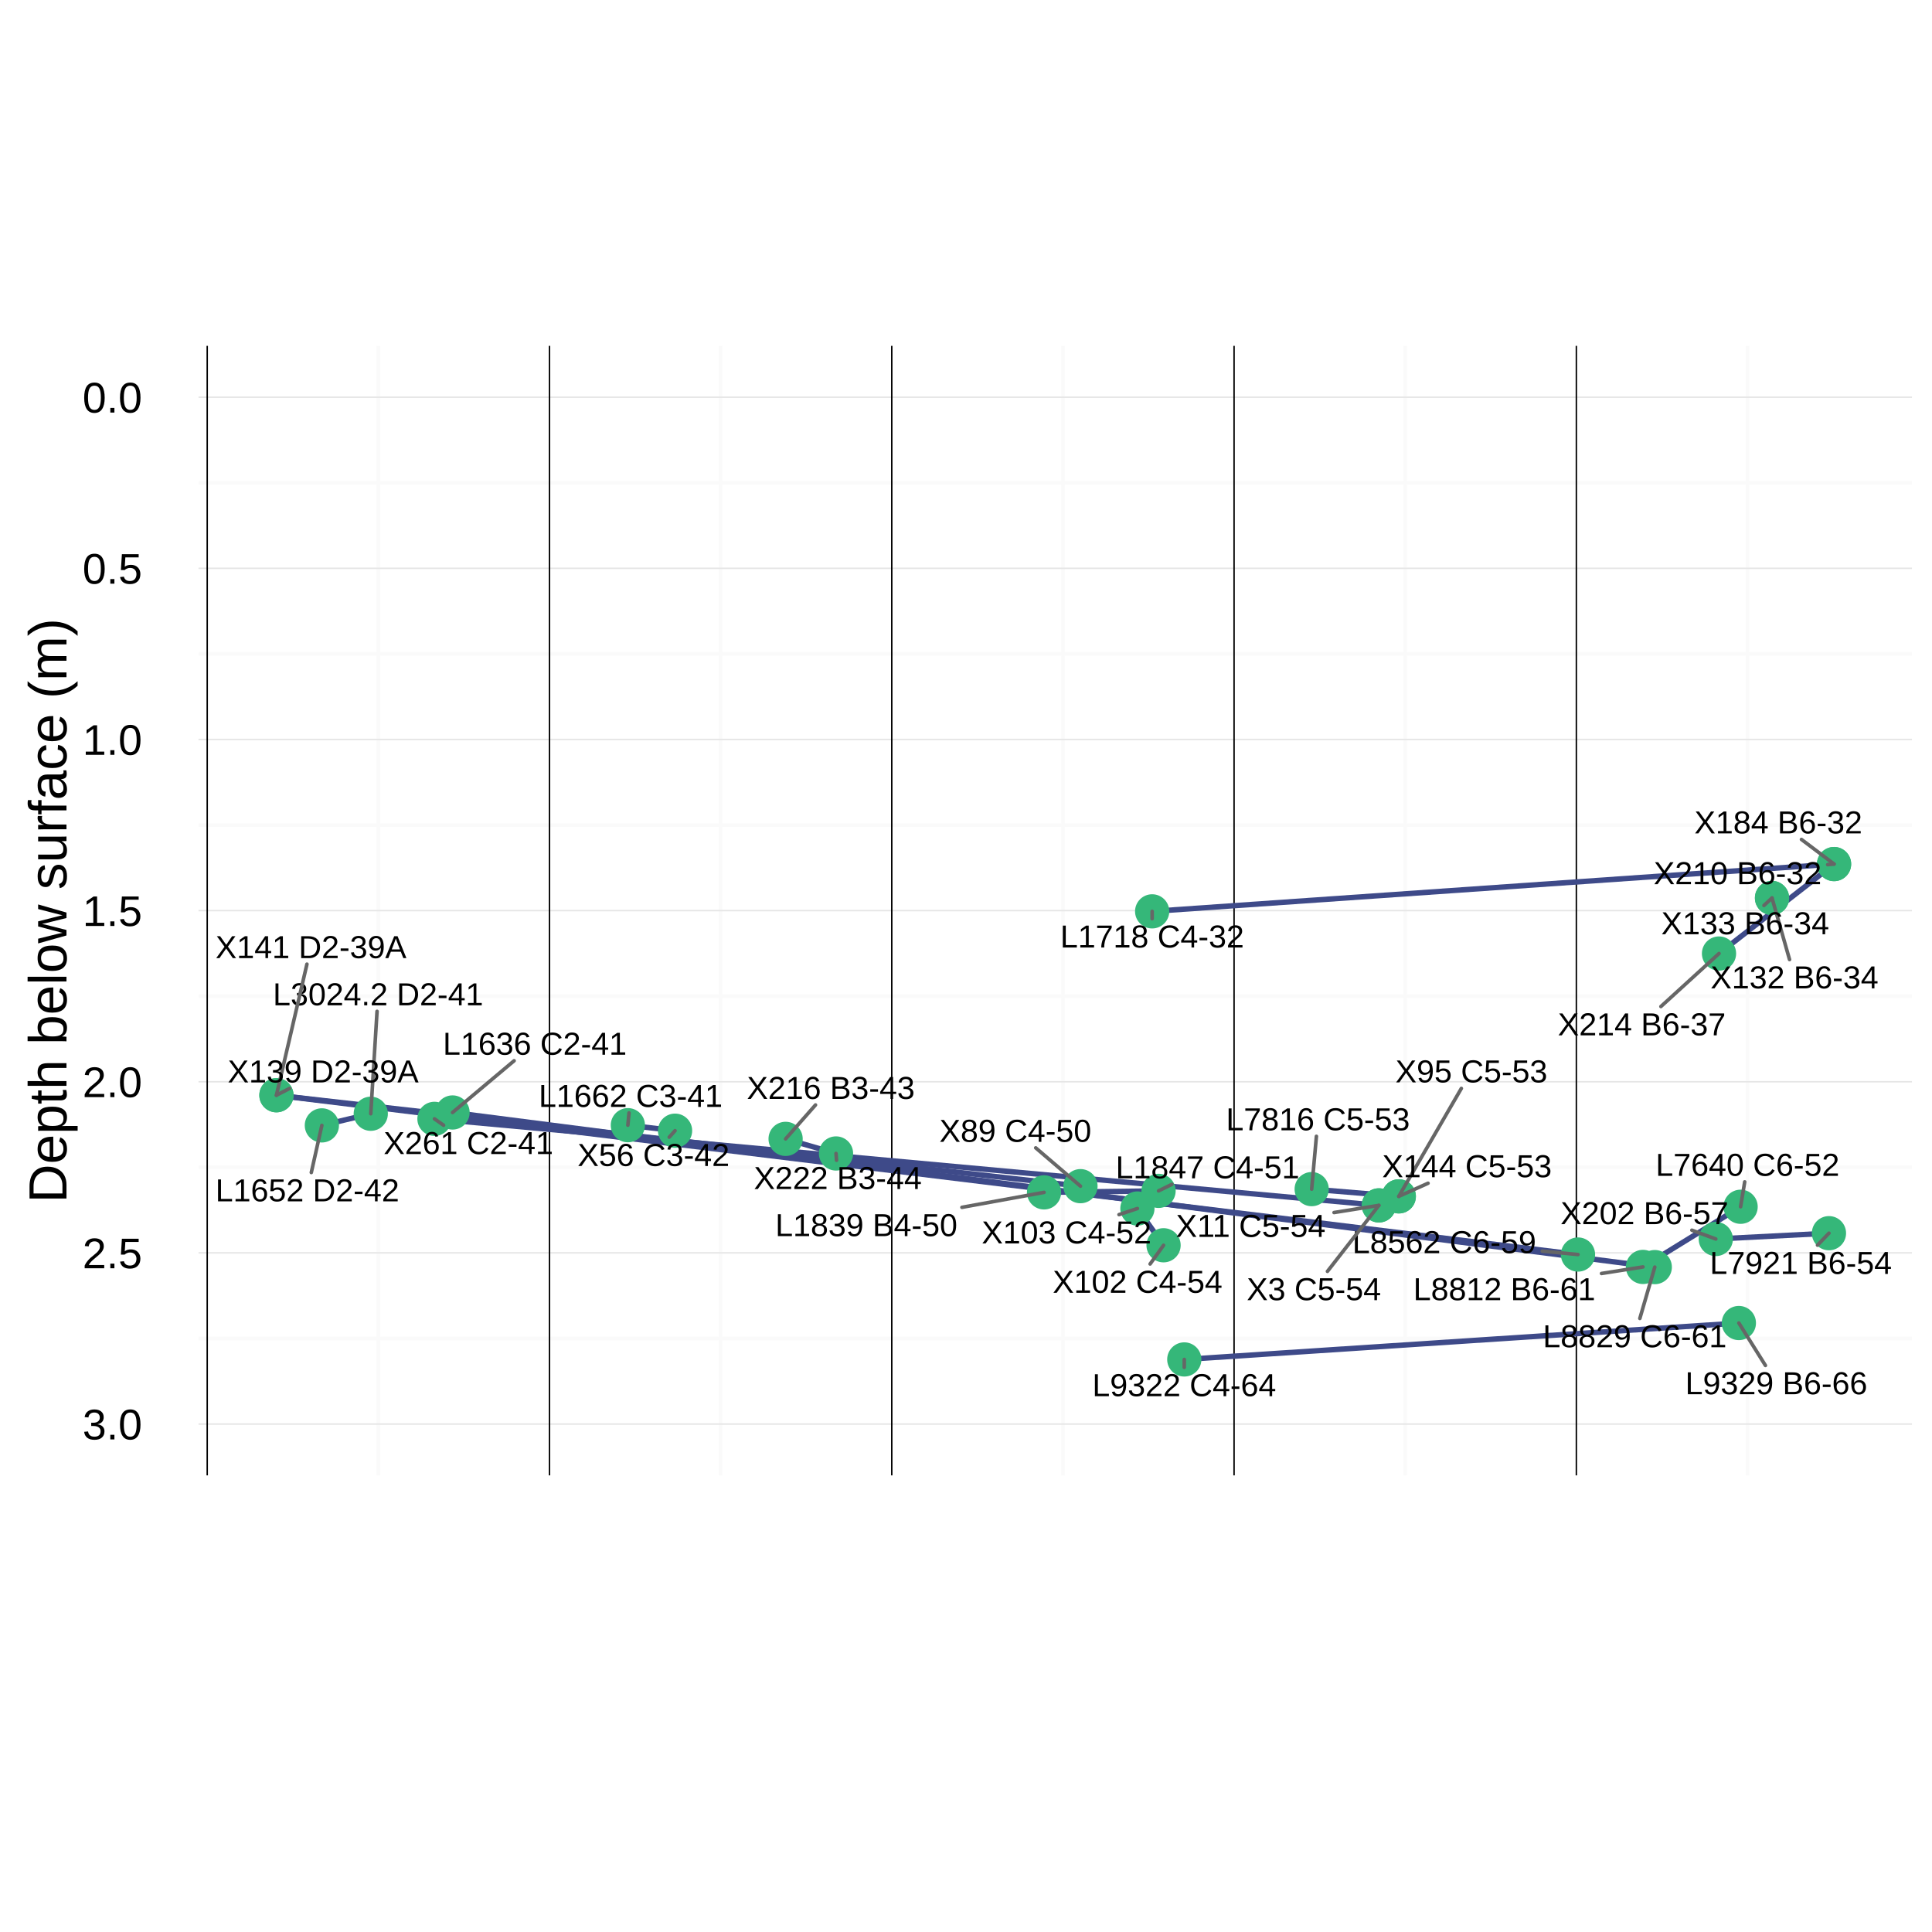
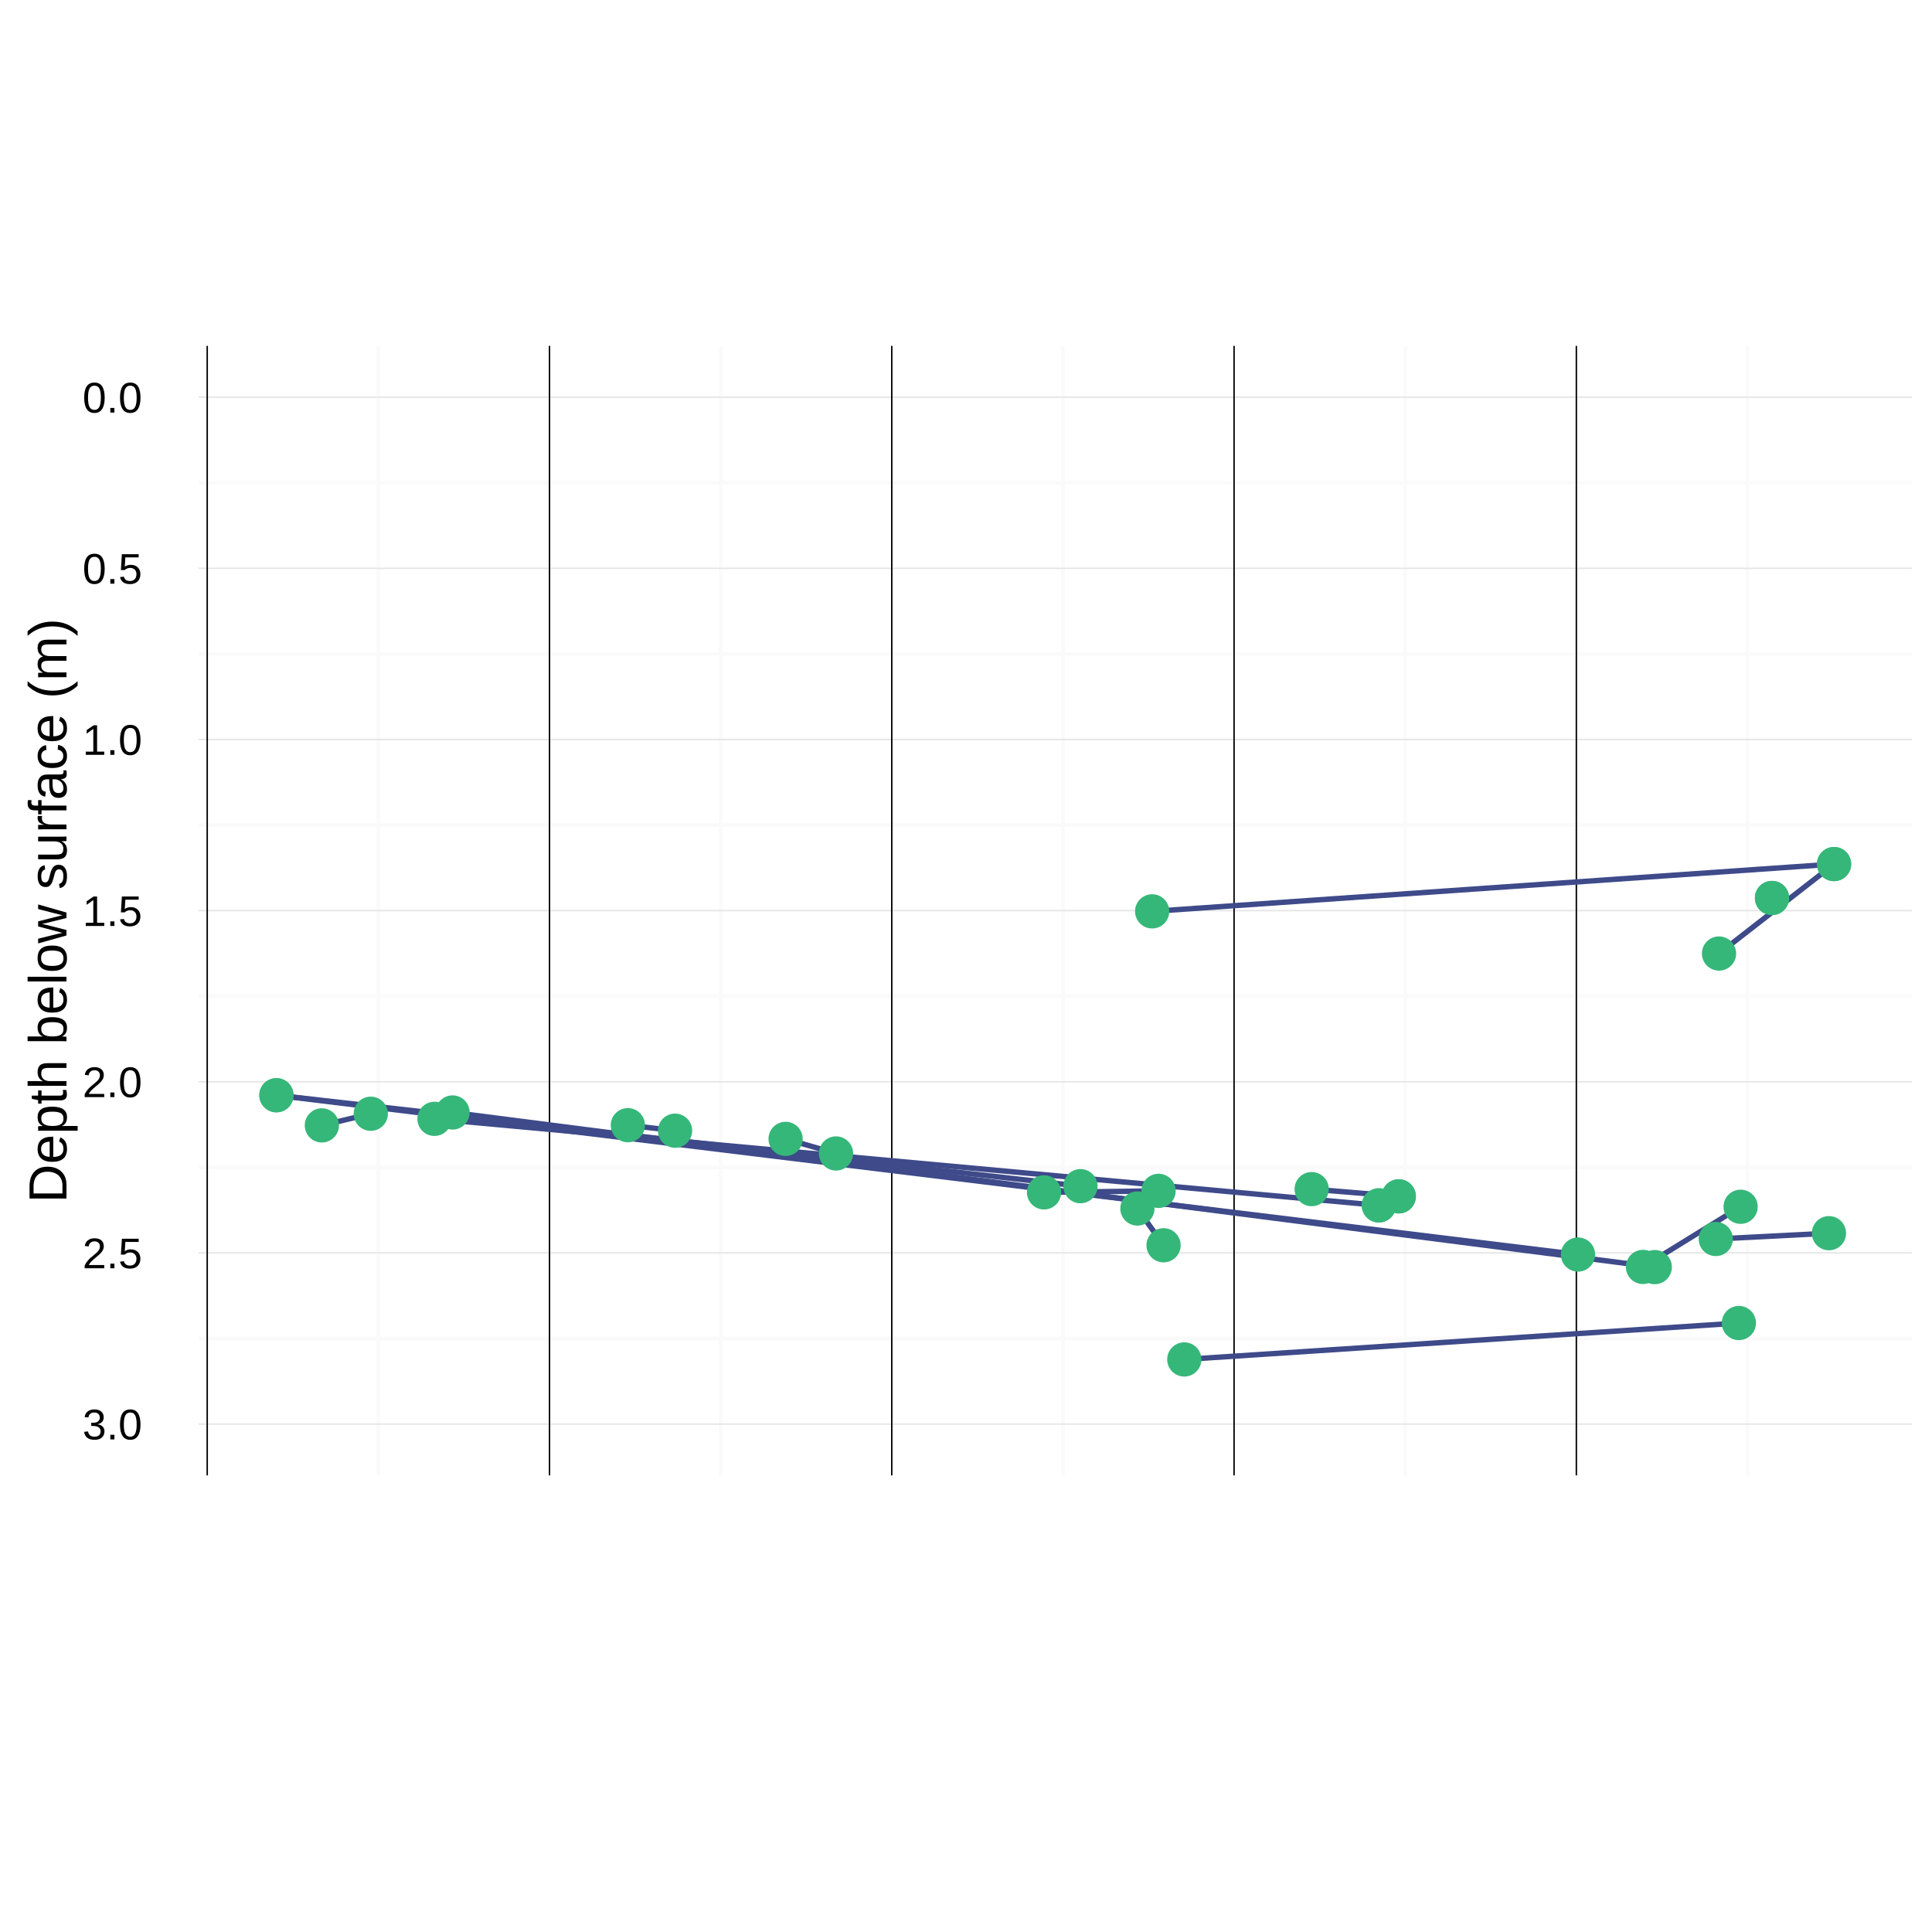
<svg xmlns="http://www.w3.org/2000/svg" viewBox="0 0 576.00 576.00">
  <defs>
    <style type="text/css">
    line, polyline, path, rect, circle {
      fill: none;
      stroke: #000000;
      stroke-linecap: round;
      stroke-linejoin: round;
      stroke-miterlimit: 10.00;
    }
  </style>
  </defs>
  <rect width="100%" height="100%" style="stroke: none; fill: #FFFFFF;" />
  <defs>
    <clipPath id="cp1">
      <rect x="0.00" y="97.13" width="576.00" height="381.74" />
    </clipPath>
  </defs>
  <defs>
    <clipPath id="cp2">
      <rect x="0.00" y="0.00" width="576.00" height="576.00" />
    </clipPath>
  </defs>
  <defs>
    <clipPath id="cp3">
      <rect x="59.19" y="103.11" width="510.83" height="336.75" />
    </clipPath>
  </defs>
  <polyline points="59.19,399.05 570.02,399.05 " style="stroke-width: 1.07; stroke: #FAFAFA; stroke-linecap: butt;" clip-path="url(#cp3)" />
  <polyline points="59.19,348.02 570.02,348.02 " style="stroke-width: 1.07; stroke: #FAFAFA; stroke-linecap: butt;" clip-path="url(#cp3)" />
  <polyline points="59.19,297.00 570.02,297.00 " style="stroke-width: 1.07; stroke: #FAFAFA; stroke-linecap: butt;" clip-path="url(#cp3)" />
  <polyline points="59.19,245.98 570.02,245.98 " style="stroke-width: 1.07; stroke: #FAFAFA; stroke-linecap: butt;" clip-path="url(#cp3)" />
  <polyline points="59.19,194.95 570.02,194.95 " style="stroke-width: 1.07; stroke: #FAFAFA; stroke-linecap: butt;" clip-path="url(#cp3)" />
  <polyline points="59.19,143.93 570.02,143.93 " style="stroke-width: 1.07; stroke: #FAFAFA; stroke-linecap: butt;" clip-path="url(#cp3)" />
  <polyline points="520.99,439.86 520.99,103.11 " style="stroke-width: 1.07; stroke: #FAFAFA; stroke-linecap: butt;" clip-path="url(#cp3)" />
  <polyline points="418.94,439.86 418.94,103.11 " style="stroke-width: 1.07; stroke: #FAFAFA; stroke-linecap: butt;" clip-path="url(#cp3)" />
  <polyline points="316.90,439.86 316.90,103.11 " style="stroke-width: 1.07; stroke: #FAFAFA; stroke-linecap: butt;" clip-path="url(#cp3)" />
  <polyline points="214.85,439.86 214.85,103.11 " style="stroke-width: 1.07; stroke: #FAFAFA; stroke-linecap: butt;" clip-path="url(#cp3)" />
  <polyline points="112.80,439.86 112.80,103.11 " style="stroke-width: 1.07; stroke: #FAFAFA; stroke-linecap: butt;" clip-path="url(#cp3)" />
  <polyline points="59.19,424.56 570.02,424.56 " style="stroke-width: 0.43; stroke: #E5E5E5; stroke-linecap: butt;" clip-path="url(#cp3)" />
  <polyline points="59.19,373.53 570.02,373.53 " style="stroke-width: 0.43; stroke: #E5E5E5; stroke-linecap: butt;" clip-path="url(#cp3)" />
  <polyline points="59.19,322.51 570.02,322.51 " style="stroke-width: 0.43; stroke: #E5E5E5; stroke-linecap: butt;" clip-path="url(#cp3)" />
  <polyline points="59.19,271.49 570.02,271.49 " style="stroke-width: 0.43; stroke: #E5E5E5; stroke-linecap: butt;" clip-path="url(#cp3)" />
  <polyline points="59.19,220.46 570.02,220.46 " style="stroke-width: 0.43; stroke: #E5E5E5; stroke-linecap: butt;" clip-path="url(#cp3)" />
  <polyline points="59.19,169.44 570.02,169.44 " style="stroke-width: 0.43; stroke: #E5E5E5; stroke-linecap: butt;" clip-path="url(#cp3)" />
  <polyline points="59.19,118.42 570.02,118.42 " style="stroke-width: 0.43; stroke: #E5E5E5; stroke-linecap: butt;" clip-path="url(#cp3)" />
  <polyline points="469.97,439.86 469.97,103.11 " style="stroke-width: 0.43; stroke-linecap: butt;" clip-path="url(#cp3)" />
  <polyline points="367.92,439.86 367.92,103.11 " style="stroke-width: 0.43; stroke-linecap: butt;" clip-path="url(#cp3)" />
  <polyline points="265.87,439.86 265.87,103.11 " style="stroke-width: 0.43; stroke-linecap: butt;" clip-path="url(#cp3)" />
  <polyline points="163.83,439.86 163.83,103.11 " style="stroke-width: 0.43; stroke-linecap: butt;" clip-path="url(#cp3)" />
  <polyline points="61.78,439.86 61.78,103.11 " style="stroke-width: 0.43; stroke-linecap: butt;" clip-path="url(#cp3)" />
  <line x1="518.42" y1="394.44" x2="353.08" y2="405.30" style="stroke-width: 1.60; stroke: #3E4A89; stroke-linecap: butt;" clip-path="url(#cp3)" />
  <line x1="493.35" y1="377.77" x2="134.92" y2="331.67" style="stroke-width: 1.60; stroke: #3E4A89; stroke-linecap: butt;" clip-path="url(#cp3)" />
  <line x1="345.41" y1="355.04" x2="311.27" y2="355.49" style="stroke-width: 1.60; stroke: #3E4A89; stroke-linecap: butt;" clip-path="url(#cp3)" />
  <line x1="489.83" y1="377.72" x2="518.94" y2="359.78" style="stroke-width: 1.60; stroke: #3E4A89; stroke-linecap: butt;" clip-path="url(#cp3)" />
  <line x1="110.54" y1="332.05" x2="95.96" y2="335.52" style="stroke-width: 1.60; stroke: #3E4A89; stroke-linecap: butt;" clip-path="url(#cp3)" />
  <line x1="82.41" y1="326.53" x2="322.13" y2="353.64" style="stroke-width: 1.60; stroke: #3E4A89; stroke-linecap: butt;" clip-path="url(#cp3)" />
  <line x1="511.54" y1="369.39" x2="545.28" y2="367.66" style="stroke-width: 1.60; stroke: #3E4A89; stroke-linecap: butt;" clip-path="url(#cp3)" />
  <line x1="339.10" y1="360.30" x2="346.90" y2="371.26" style="stroke-width: 1.60; stroke: #3E4A89; stroke-linecap: butt;" clip-path="url(#cp3)" />
  <line x1="417.03" y1="356.68" x2="411.09" y2="359.37" style="stroke-width: 1.60; stroke: #3E4A89; stroke-linecap: butt;" clip-path="url(#cp3)" />
  <line x1="417.03" y1="356.68" x2="391.06" y2="354.52" style="stroke-width: 1.60; stroke: #3E4A89; stroke-linecap: butt;" clip-path="url(#cp3)" />
  <line x1="129.53" y1="333.57" x2="411.09" y2="359.37" style="stroke-width: 1.60; stroke: #3E4A89; stroke-linecap: butt;" clip-path="url(#cp3)" />
  <line x1="528.30" y1="267.72" x2="528.30" y2="267.72" style="stroke-width: 1.60; stroke: #3E4A89; stroke-linecap: butt;" clip-path="url(#cp3)" />
  <line x1="546.80" y1="257.61" x2="343.50" y2="271.71" style="stroke-width: 1.60; stroke: #3E4A89; stroke-linecap: butt;" clip-path="url(#cp3)" />
  <line x1="249.25" y1="343.89" x2="234.22" y2="339.54" style="stroke-width: 1.60; stroke: #3E4A89; stroke-linecap: butt;" clip-path="url(#cp3)" />
  <line x1="82.41" y1="326.53" x2="470.46" y2="374.02" style="stroke-width: 1.60; stroke: #3E4A89; stroke-linecap: butt;" clip-path="url(#cp3)" />
  <line x1="512.50" y1="284.28" x2="546.80" y2="257.61" style="stroke-width: 1.60; stroke: #3E4A89; stroke-linecap: butt;" clip-path="url(#cp3)" />
  <line x1="201.26" y1="337.10" x2="187.19" y2="335.46" style="stroke-width: 1.60; stroke: #3E4A89; stroke-linecap: butt;" clip-path="url(#cp3)" />
  <circle cx="353.08" cy="405.30" r="3.56pt" style="stroke-width: 0.71; stroke: #35B779; fill: #35B779;" clip-path="url(#cp3)" />
  <circle cx="545.28" cy="367.66" r="3.56pt" style="stroke-width: 0.71; stroke: #35B779; fill: #35B779;" clip-path="url(#cp3)" />
  <circle cx="391.06" cy="354.52" r="3.56pt" style="stroke-width: 0.71; stroke: #35B779; fill: #35B779;" clip-path="url(#cp3)" />
  <circle cx="343.50" cy="271.71" r="3.56pt" style="stroke-width: 0.71; stroke: #35B779; fill: #35B779;" clip-path="url(#cp3)" />
  <circle cx="134.92" cy="331.67" r="3.56pt" style="stroke-width: 0.71; stroke: #35B779; fill: #35B779;" clip-path="url(#cp3)" />
  <circle cx="470.46" cy="374.02" r="3.56pt" style="stroke-width: 0.71; stroke: #35B779; fill: #35B779;" clip-path="url(#cp3)" />
  <circle cx="311.27" cy="355.49" r="3.56pt" style="stroke-width: 0.71; stroke: #35B779; fill: #35B779;" clip-path="url(#cp3)" />
  <circle cx="518.94" cy="359.78" r="3.56pt" style="stroke-width: 0.71; stroke: #35B779; fill: #35B779;" clip-path="url(#cp3)" />
  <circle cx="187.19" cy="335.46" r="3.56pt" style="stroke-width: 0.71; stroke: #35B779; fill: #35B779;" clip-path="url(#cp3)" />
  <circle cx="95.96" cy="335.52" r="3.56pt" style="stroke-width: 0.71; stroke: #35B779; fill: #35B779;" clip-path="url(#cp3)" />
  <circle cx="518.42" cy="394.44" r="3.56pt" style="stroke-width: 0.71; stroke: #35B779; fill: #35B779;" clip-path="url(#cp3)" />
  <circle cx="493.35" cy="377.77" r="3.56pt" style="stroke-width: 0.71; stroke: #35B779; fill: #35B779;" clip-path="url(#cp3)" />
  <circle cx="345.41" cy="355.04" r="3.56pt" style="stroke-width: 0.71; stroke: #35B779; fill: #35B779;" clip-path="url(#cp3)" />
  <circle cx="489.83" cy="377.72" r="3.56pt" style="stroke-width: 0.71; stroke: #35B779; fill: #35B779;" clip-path="url(#cp3)" />
  <circle cx="110.54" cy="332.05" r="3.56pt" style="stroke-width: 0.71; stroke: #35B779; fill: #35B779;" clip-path="url(#cp3)" />
  <circle cx="322.13" cy="353.64" r="3.56pt" style="stroke-width: 0.71; stroke: #35B779; fill: #35B779;" clip-path="url(#cp3)" />
  <circle cx="346.90" cy="371.26" r="3.56pt" style="stroke-width: 0.71; stroke: #35B779; fill: #35B779;" clip-path="url(#cp3)" />
  <circle cx="411.09" cy="359.37" r="3.56pt" style="stroke-width: 0.71; stroke: #35B779; fill: #35B779;" clip-path="url(#cp3)" />
  <circle cx="411.09" cy="359.37" r="3.56pt" style="stroke-width: 0.71; stroke: #35B779; fill: #35B779;" clip-path="url(#cp3)" />
  <circle cx="528.30" cy="267.72" r="3.56pt" style="stroke-width: 0.71; stroke: #35B779; fill: #35B779;" clip-path="url(#cp3)" />
  <circle cx="234.22" cy="339.54" r="3.56pt" style="stroke-width: 0.71; stroke: #35B779; fill: #35B779;" clip-path="url(#cp3)" />
  <circle cx="546.80" cy="257.61" r="3.56pt" style="stroke-width: 0.71; stroke: #35B779; fill: #35B779;" clip-path="url(#cp3)" />
  <circle cx="82.41" cy="326.53" r="3.56pt" style="stroke-width: 0.71; stroke: #35B779; fill: #35B779;" clip-path="url(#cp3)" />
  <circle cx="511.54" cy="369.39" r="3.56pt" style="stroke-width: 0.71; stroke: #35B779; fill: #35B779;" clip-path="url(#cp3)" />
  <circle cx="339.10" cy="360.30" r="3.56pt" style="stroke-width: 0.71; stroke: #35B779; fill: #35B779;" clip-path="url(#cp3)" />
  <circle cx="417.03" cy="356.68" r="3.56pt" style="stroke-width: 0.71; stroke: #35B779; fill: #35B779;" clip-path="url(#cp3)" />
  <circle cx="417.03" cy="356.68" r="3.56pt" style="stroke-width: 0.71; stroke: #35B779; fill: #35B779;" clip-path="url(#cp3)" />
  <circle cx="129.53" cy="333.57" r="3.56pt" style="stroke-width: 0.71; stroke: #35B779; fill: #35B779;" clip-path="url(#cp3)" />
  <circle cx="528.30" cy="267.72" r="3.56pt" style="stroke-width: 0.71; stroke: #35B779; fill: #35B779;" clip-path="url(#cp3)" />
  <circle cx="546.80" cy="257.61" r="3.56pt" style="stroke-width: 0.71; stroke: #35B779; fill: #35B779;" clip-path="url(#cp3)" />
  <circle cx="249.25" cy="343.89" r="3.56pt" style="stroke-width: 0.71; stroke: #35B779; fill: #35B779;" clip-path="url(#cp3)" />
  <circle cx="82.41" cy="326.53" r="3.56pt" style="stroke-width: 0.71; stroke: #35B779; fill: #35B779;" clip-path="url(#cp3)" />
  <circle cx="512.50" cy="284.28" r="3.56pt" style="stroke-width: 0.71; stroke: #35B779; fill: #35B779;" clip-path="url(#cp3)" />
  <circle cx="201.26" cy="337.10" r="3.56pt" style="stroke-width: 0.71; stroke: #35B779; fill: #35B779;" clip-path="url(#cp3)" />
-   <line x1="353.07" y1="407.66" x2="353.08" y2="405.30" style="stroke-width: 1.07; stroke: #666666;" clip-path="url(#cp3)" />
-   <g clip-path="url(#cp3)">
-     <text x="325.65" y="416.25" style="font-size: 7.11pt; font-family: Arial;">L9322 C4-64</text>
-   </g>
-   <line x1="541.87" y1="371.22" x2="545.28" y2="367.66" style="stroke-width: 1.07; stroke: #666666;" clip-path="url(#cp3)" />
-   <g clip-path="url(#cp3)">
-     <text x="509.74" y="379.81" style="font-size: 7.11pt; font-family: Arial;">L7921 B6-54</text>
-   </g>
-   <line x1="392.47" y1="338.78" x2="391.06" y2="354.52" style="stroke-width: 1.07; stroke: #666666;" clip-path="url(#cp3)" />
-   <g clip-path="url(#cp3)">
-     <text x="365.52" y="336.98" style="font-size: 7.11pt; font-family: Arial;">L7816 C5-53</text>
-   </g>
-   <line x1="343.50" y1="273.90" x2="343.50" y2="271.71" style="stroke-width: 1.07; stroke: #666666;" clip-path="url(#cp3)" />
-   <g clip-path="url(#cp3)">
-     <text x="316.09" y="282.49" style="font-size: 7.11pt; font-family: Arial;">L1718 C4-32</text>
-   </g>
-   <line x1="153.28" y1="316.25" x2="134.92" y2="331.67" style="stroke-width: 1.07; stroke: #666666;" clip-path="url(#cp3)" />
-   <g clip-path="url(#cp3)">
-     <text x="132.04" y="314.45" style="font-size: 7.11pt; font-family: Arial;">L1636 C2-41</text>
-   </g>
-   <line x1="459.81" y1="373.00" x2="470.46" y2="374.02" style="stroke-width: 1.07; stroke: #666666;" clip-path="url(#cp3)" />
-   <g clip-path="url(#cp3)">
-     <text x="403.17" y="373.61" style="font-size: 7.11pt; font-family: Arial;">L8562 C6-59</text>
-   </g>
-   <line x1="286.79" y1="359.95" x2="311.27" y2="355.49" style="stroke-width: 1.07; stroke: #666666;" clip-path="url(#cp3)" />
-   <g clip-path="url(#cp3)">
-     <text x="231.14" y="368.54" style="font-size: 7.11pt; font-family: Arial;">L1839 B4-50</text>
-   </g>
-   <line x1="520.16" y1="352.36" x2="518.94" y2="359.77" style="stroke-width: 1.07; stroke: #666666;" clip-path="url(#cp3)" />
-   <g clip-path="url(#cp3)">
-     <text x="493.60" y="350.56" style="font-size: 7.11pt; font-family: Arial;">L7640 C6-52</text>
-   </g>
-   <line x1="187.53" y1="331.81" x2="187.19" y2="335.46" style="stroke-width: 1.07; stroke: #666666;" clip-path="url(#cp3)" />
-   <g clip-path="url(#cp3)">
-     <text x="160.60" y="330.01" style="font-size: 7.11pt; font-family: Arial;">L1662 C3-41</text>
-   </g>
-   <line x1="92.81" y1="349.57" x2="95.96" y2="335.52" style="stroke-width: 1.07; stroke: #666666;" clip-path="url(#cp3)" />
-   <g clip-path="url(#cp3)">
-     <text x="64.23" y="358.16" style="font-size: 7.11pt; font-family: Arial;">L1652 D2-42</text>
-   </g>
-   <line x1="526.34" y1="407.09" x2="518.42" y2="394.44" style="stroke-width: 1.07; stroke: #666666;" clip-path="url(#cp3)" />
-   <g clip-path="url(#cp3)">
-     <text x="502.43" y="415.68" style="font-size: 7.11pt; font-family: Arial;">L9329 B6-66</text>
-   </g>
-   <line x1="488.90" y1="393.07" x2="493.35" y2="377.77" style="stroke-width: 1.07; stroke: #666666;" clip-path="url(#cp3)" />
-   <g clip-path="url(#cp3)">
-     <text x="459.97" y="401.66" style="font-size: 7.11pt; font-family: Arial;">L8829 C6-61</text>
-   </g>
-   <line x1="349.38" y1="353.10" x2="345.41" y2="355.04" style="stroke-width: 1.07; stroke: #666666;" clip-path="url(#cp3)" />
-   <g clip-path="url(#cp3)">
-     <text x="332.61" y="351.30" style="font-size: 7.11pt; font-family: Arial;">L1847 C4-51</text>
-   </g>
-   <line x1="477.47" y1="379.67" x2="489.83" y2="377.72" style="stroke-width: 1.07; stroke: #666666;" clip-path="url(#cp3)" />
-   <g clip-path="url(#cp3)">
-     <text x="421.35" y="387.63" style="font-size: 7.11pt; font-family: Arial;">L8812 B6-61</text>
-   </g>
-   <line x1="112.41" y1="301.52" x2="110.54" y2="332.05" style="stroke-width: 1.07; stroke: #666666;" clip-path="url(#cp3)" />
-   <g clip-path="url(#cp3)">
-     <text x="81.36" y="299.72" style="font-size: 7.11pt; font-family: Arial;">L3024.2 D2-41</text>
-   </g>
-   <line x1="308.79" y1="342.22" x2="322.13" y2="353.64" style="stroke-width: 1.07; stroke: #666666;" clip-path="url(#cp3)" />
-   <g clip-path="url(#cp3)">
-     <text x="280.05" y="340.42" style="font-size: 7.11pt; font-family: Arial;">X89 C4-50</text>
-   </g>
-   <line x1="342.89" y1="376.84" x2="346.90" y2="371.26" style="stroke-width: 1.07; stroke: #666666;" clip-path="url(#cp3)" />
-   <g clip-path="url(#cp3)">
-     <text x="313.85" y="385.43" style="font-size: 7.11pt; font-family: Arial;">X102 C4-54</text>
-   </g>
-   <line x1="395.76" y1="379.04" x2="411.09" y2="359.37" style="stroke-width: 1.07; stroke: #666666;" clip-path="url(#cp3)" />
-   <g clip-path="url(#cp3)">
-     <text x="371.68" y="387.63" style="font-size: 7.11pt; font-family: Arial;">X3 C5-54</text>
-   </g>
-   <line x1="397.73" y1="361.50" x2="411.09" y2="359.37" style="stroke-width: 1.07; stroke: #666666;" clip-path="url(#cp3)" />
-   <g clip-path="url(#cp3)">
-     <text x="350.58" y="368.77" style="font-size: 7.11pt; font-family: Arial;">X11 C5-54</text>
-   </g>
-   <line x1="533.53" y1="286.08" x2="528.30" y2="267.72" style="stroke-width: 1.07; stroke: #666666;" clip-path="url(#cp3)" />
-   <g clip-path="url(#cp3)">
-     <text x="509.96" y="294.67" style="font-size: 7.11pt; font-family: Arial;">X132 B6-34</text>
-   </g>
-   <line x1="243.13" y1="329.43" x2="234.22" y2="339.54" style="stroke-width: 1.07; stroke: #666666;" clip-path="url(#cp3)" />
-   <g clip-path="url(#cp3)">
-     <text x="222.66" y="327.63" style="font-size: 7.11pt; font-family: Arial;">X216 B3-43</text>
-   </g>
-   <line x1="537.08" y1="250.27" x2="546.80" y2="257.61" style="stroke-width: 1.07; stroke: #666666;" clip-path="url(#cp3)" />
-   <g clip-path="url(#cp3)">
-     <text x="505.15" y="248.47" style="font-size: 7.11pt; font-family: Arial;">X184 B6-32</text>
-   </g>
-   <line x1="91.51" y1="287.45" x2="82.41" y2="326.53" style="stroke-width: 1.07; stroke: #666666;" clip-path="url(#cp3)" />
-   <g clip-path="url(#cp3)">
-     <text x="64.25" y="285.65" style="font-size: 7.11pt; font-family: Arial;">X141 D2-39A</text>
-   </g>
-   <line x1="504.41" y1="366.77" x2="511.54" y2="369.39" style="stroke-width: 1.07; stroke: #666666;" clip-path="url(#cp3)" />
-   <g clip-path="url(#cp3)">
-     <text x="465.24" y="364.97" style="font-size: 7.11pt; font-family: Arial;">X202 B6-57</text>
-   </g>
-   <line x1="333.62" y1="362.12" x2="339.10" y2="360.30" style="stroke-width: 1.07; stroke: #666666;" clip-path="url(#cp3)" />
-   <g clip-path="url(#cp3)">
-     <text x="292.68" y="370.71" style="font-size: 7.11pt; font-family: Arial;">X103 C4-52</text>
-   </g>
-   <line x1="435.68" y1="324.50" x2="417.03" y2="356.68" style="stroke-width: 1.07; stroke: #666666;" clip-path="url(#cp3)" />
-   <g clip-path="url(#cp3)">
-     <text x="416.02" y="322.70" style="font-size: 7.11pt; font-family: Arial;">X95 C5-53</text>
-   </g>
-   <line x1="425.75" y1="352.77" x2="417.03" y2="356.68" style="stroke-width: 1.07; stroke: #666666;" clip-path="url(#cp3)" />
-   <g clip-path="url(#cp3)">
-     <text x="412.06" y="350.97" style="font-size: 7.11pt; font-family: Arial;">X144 C5-53</text>
-   </g>
-   <line x1="132.25" y1="335.48" x2="129.53" y2="333.57" style="stroke-width: 1.07; stroke: #666666;" clip-path="url(#cp3)" />
-   <g clip-path="url(#cp3)">
-     <text x="114.36" y="344.07" style="font-size: 7.11pt; font-family: Arial;">X261 C2-41</text>
-   </g>
-   <line x1="525.90" y1="269.95" x2="528.30" y2="267.72" style="stroke-width: 1.07; stroke: #666666;" clip-path="url(#cp3)" />
-   <g clip-path="url(#cp3)">
-     <text x="495.27" y="278.54" style="font-size: 7.11pt; font-family: Arial;">X133 B6-34</text>
-   </g>
-   <line x1="544.90" y1="257.78" x2="546.80" y2="257.61" style="stroke-width: 1.07; stroke: #666666;" clip-path="url(#cp3)" />
-   <g clip-path="url(#cp3)">
-     <text x="493.01" y="263.60" style="font-size: 7.11pt; font-family: Arial;">X210 B6-32</text>
-   </g>
-   <line x1="249.40" y1="345.91" x2="249.25" y2="343.89" style="stroke-width: 1.07; stroke: #666666;" clip-path="url(#cp3)" />
-   <g clip-path="url(#cp3)">
-     <text x="224.74" y="354.50" style="font-size: 7.11pt; font-family: Arial;">X222 B3-44</text>
-   </g>
-   <line x1="86.31" y1="324.51" x2="82.41" y2="326.53" style="stroke-width: 1.07; stroke: #666666;" clip-path="url(#cp3)" />
-   <g clip-path="url(#cp3)">
-     <text x="67.88" y="322.71" style="font-size: 7.11pt; font-family: Arial;">X139 D2-39A</text>
-   </g>
-   <line x1="495.18" y1="300.08" x2="512.50" y2="284.28" style="stroke-width: 1.07; stroke: #666666;" clip-path="url(#cp3)" />
-   <g clip-path="url(#cp3)">
-     <text x="464.44" y="308.67" style="font-size: 7.11pt; font-family: Arial;">X214 B6-37</text>
-   </g>
-   <line x1="199.53" y1="339.03" x2="201.26" y2="337.10" style="stroke-width: 1.07; stroke: #666666;" clip-path="url(#cp3)" />
-   <g clip-path="url(#cp3)">
-     <text x="172.19" y="347.62" style="font-size: 7.11pt; font-family: Arial;">X56 C3-42</text>
-   </g>
  <defs>
    <clipPath id="cp4">
      <rect x="0.00" y="0.00" width="576.00" height="576.00" />
    </clipPath>
  </defs>
  <g clip-path="url(#cp4)">
    <text x="24.60" y="429.14" style="font-size: 9.60pt; font-family: Arial;">3.0</text>
  </g>
  <g clip-path="url(#cp4)">
    <text x="24.60" y="378.11" style="font-size: 9.60pt; font-family: Arial;">2.5</text>
  </g>
  <g clip-path="url(#cp4)">
    <text x="24.60" y="327.09" style="font-size: 9.60pt; font-family: Arial;">2.0</text>
  </g>
  <g clip-path="url(#cp4)">
    <text x="24.60" y="276.07" style="font-size: 9.60pt; font-family: Arial;">1.5</text>
  </g>
  <g clip-path="url(#cp4)">
    <text x="24.60" y="225.04" style="font-size: 9.60pt; font-family: Arial;">1.0</text>
  </g>
  <g clip-path="url(#cp4)">
    <text x="24.60" y="174.02" style="font-size: 9.60pt; font-family: Arial;">0.5</text>
  </g>
  <g clip-path="url(#cp4)">
    <text x="24.60" y="123.00" style="font-size: 9.60pt; font-family: Arial;">0.0</text>
  </g>
  <g clip-path="url(#cp4)">
    <text transform="translate(19.82,358.63) rotate(-90)" style="font-size: 12.00pt; font-family: Arial;">Depth below surface (m)</text>
  </g>
</svg>
